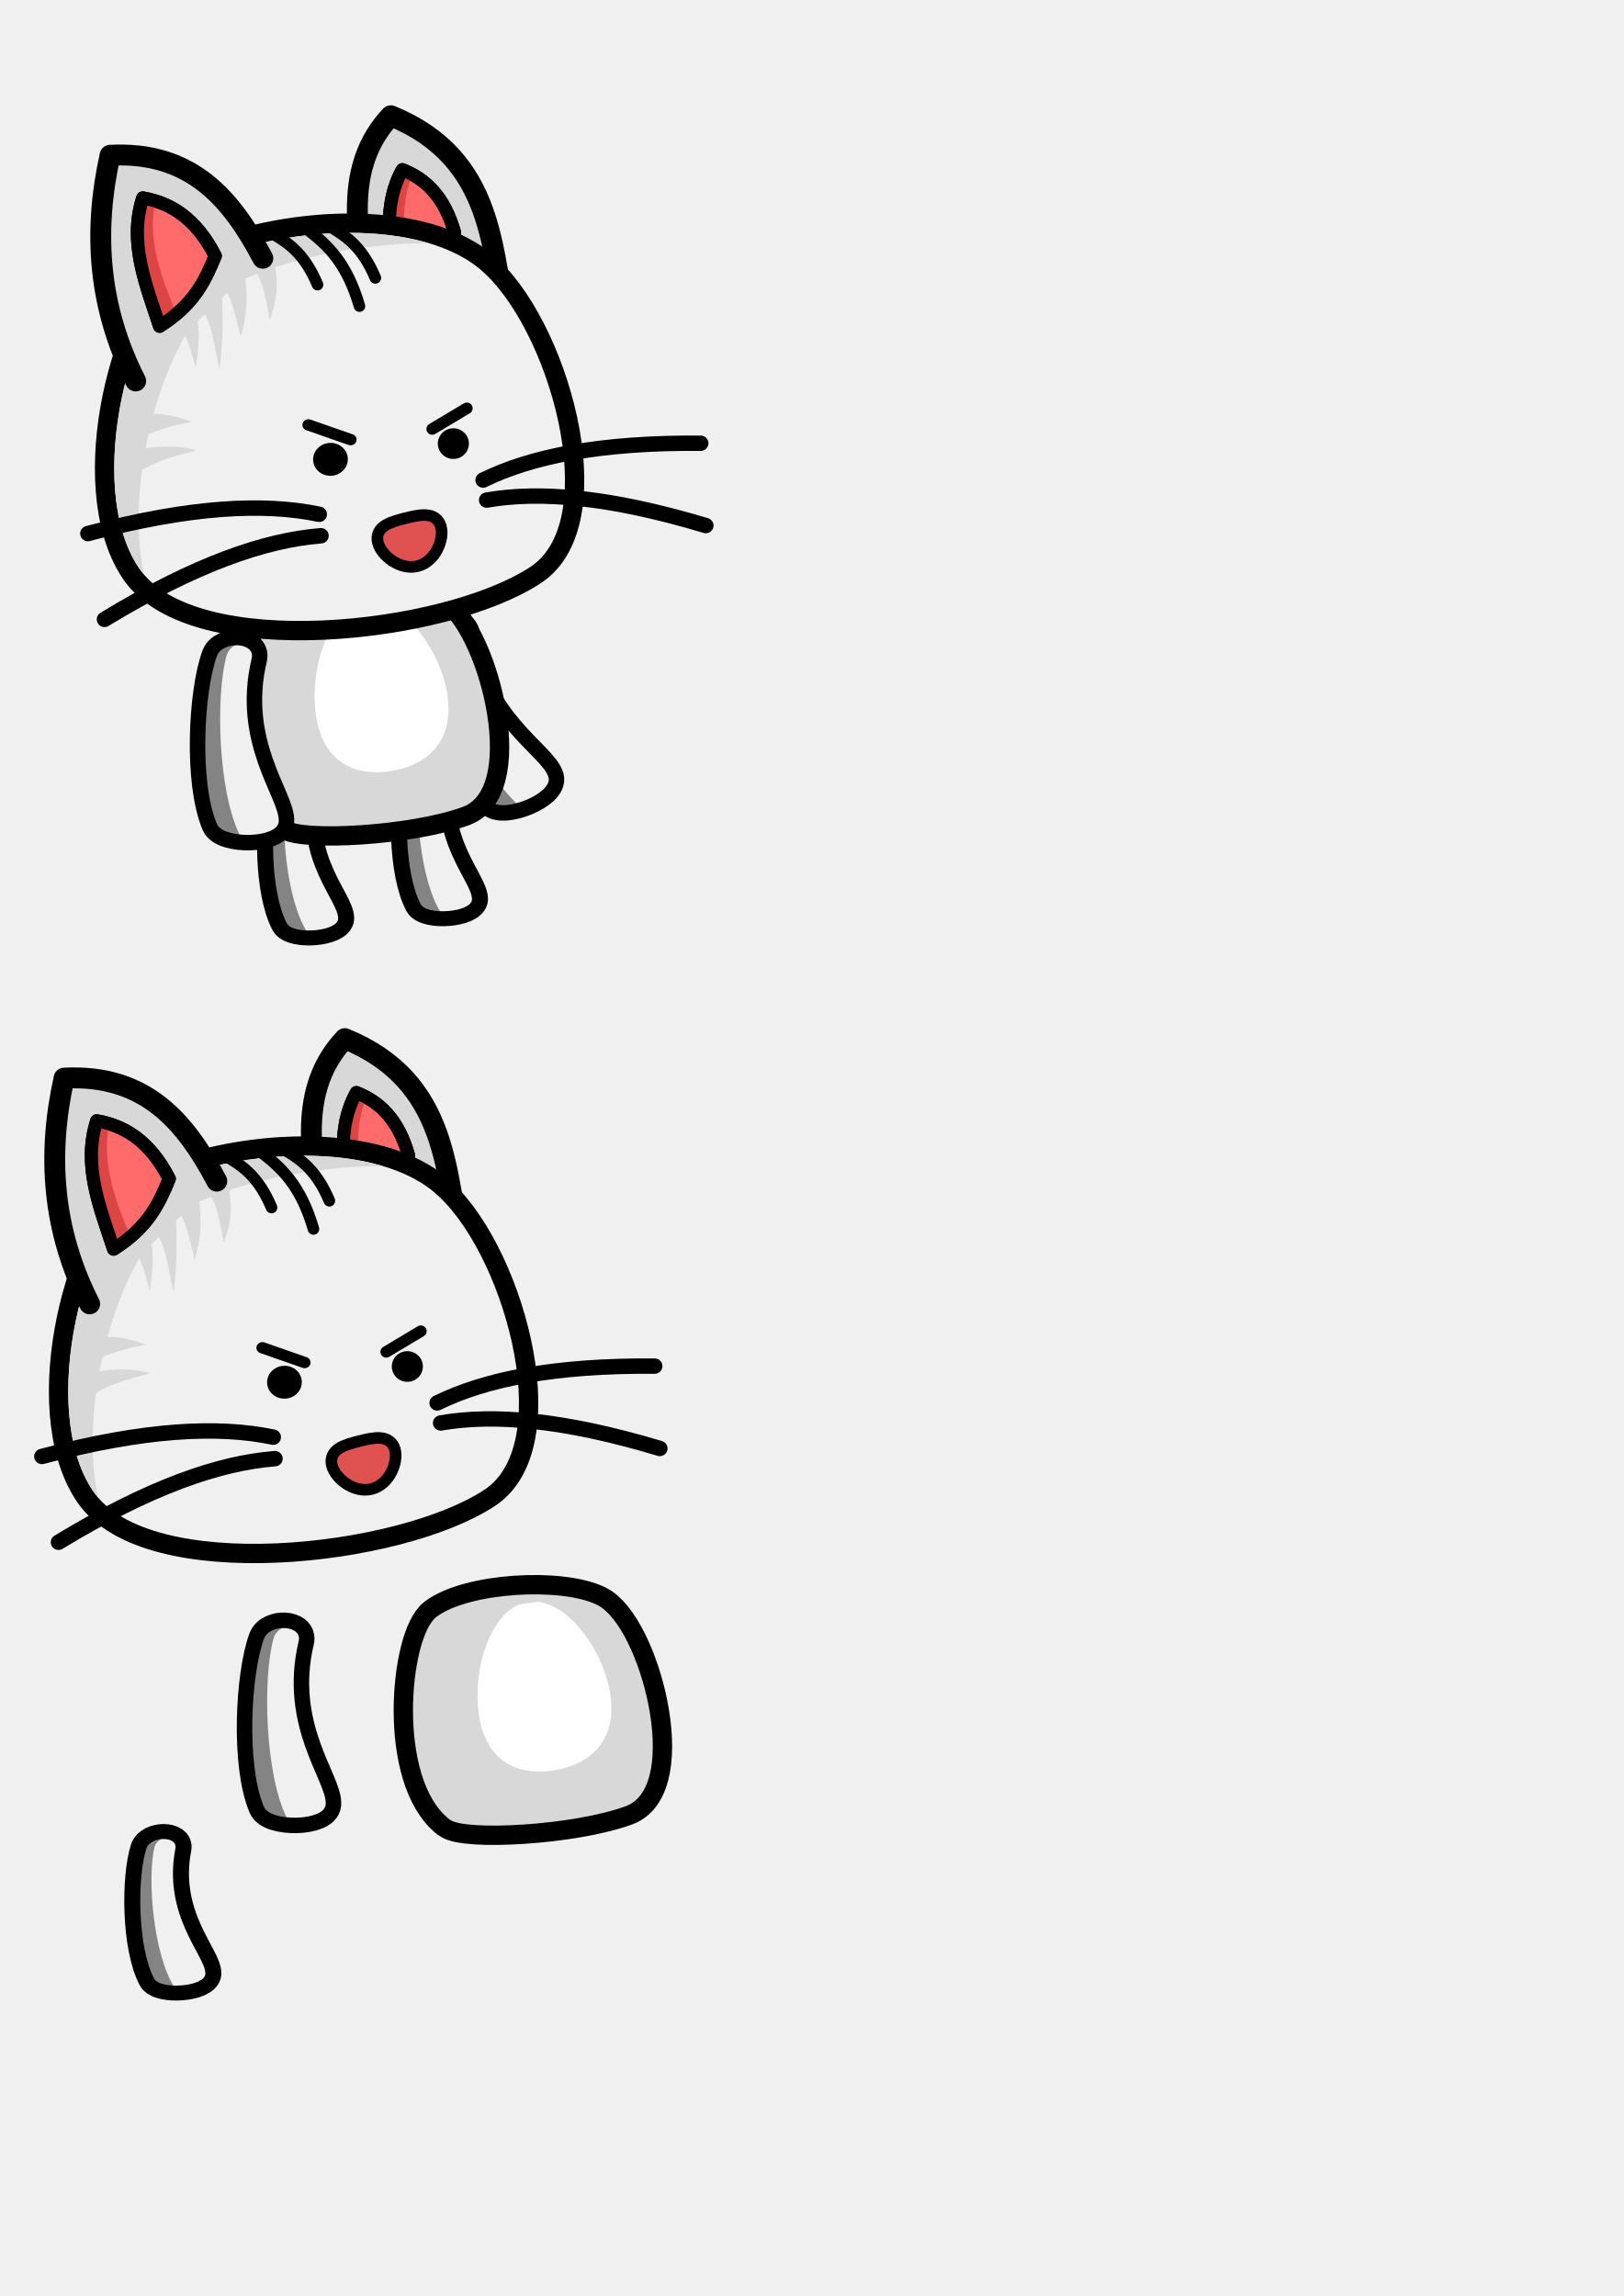
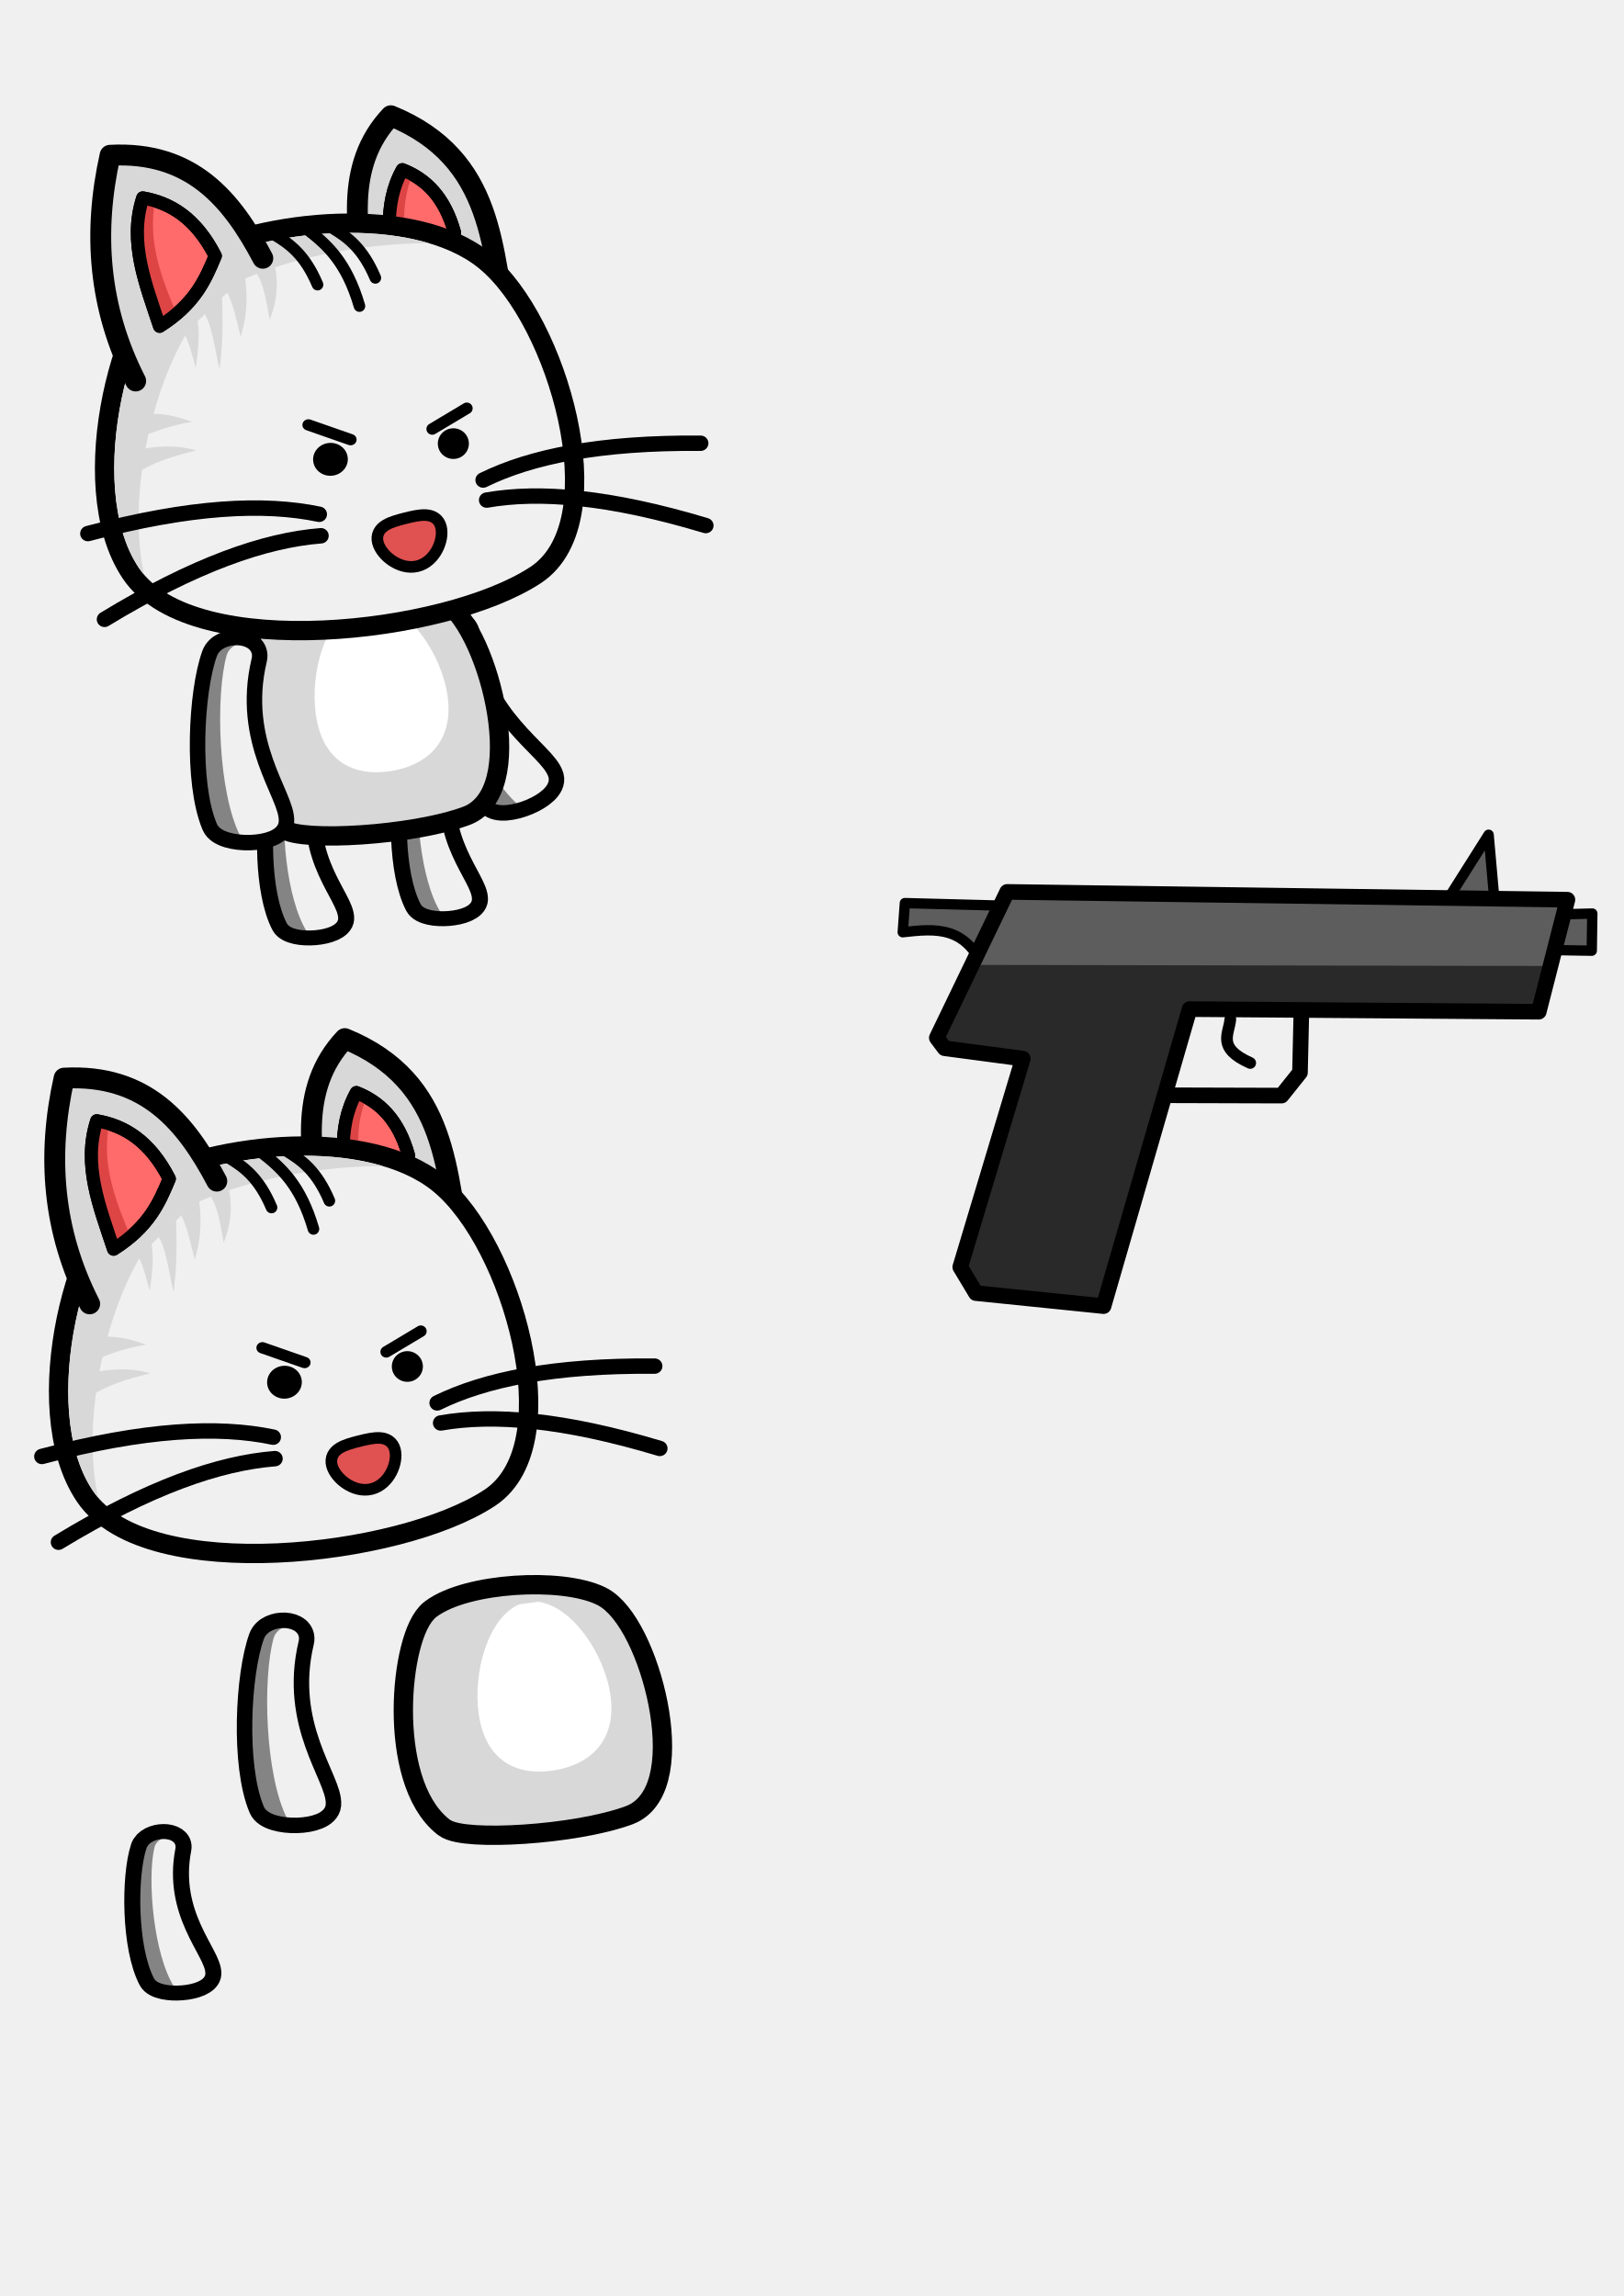
<svg xmlns="http://www.w3.org/2000/svg" width="210mm" height="297mm" viewBox="0 0 210 297" version="1.1" id="svg8">
  <defs id="defs2" />
  <g id="layer1">
    <g id="g4870">
      <g id="g4803" style="stroke-width:4;stroke-miterlimit:4;stroke-dasharray:none" transform="rotate(-21.09213,35.53628,11.43265)">
        <path id="path4797" d="m 28.503,85.885 c 0.738,-2.02 5.001,-1.817 4.499,0.283 -2.658,11.129 3.76,18.26 3.496,21.152 -0.197,2.157 -7.157,2.258 -7.995,0.283 -2.297,-5.411 -1.697,-17.074 0,-21.719 z" style="opacity:1;fill:none;fill-opacity:1;stroke:#000000;stroke-width:4;stroke-linecap:round;stroke-linejoin:round;stroke-miterlimit:4;stroke-dasharray:none;stroke-opacity:1;paint-order:stroke fill markers" />
        <path style="opacity:1;fill:#f0f0f0;fill-opacity:1;stroke:none;stroke-width:4;stroke-linecap:round;stroke-linejoin:round;stroke-miterlimit:4;stroke-dasharray:none;stroke-opacity:1;paint-order:stroke fill markers" d="m 28.503,85.885 c 0.738,-2.02 5.001,-1.817 4.499,0.283 -2.658,11.129 3.76,18.26 3.496,21.152 -0.197,2.157 -7.157,2.258 -7.995,0.283 -2.297,-5.411 -1.697,-17.074 0,-21.719 z" id="path4799" />
        <path id="path4801" transform="scale(0.2645833)" d="m 117.912,317.533 c -4.297,-0.239 -9.203,1.543 -10.65,5.506 -6.658,18.222 -9.013,63.984 0,85.215 1.345,3.169 6.716,4.953 12.637,5.402 -0.27,-0.305 -0.513,-0.625 -0.691,-0.971 -11.034,-21.35 -12.187,-69.082 -6.703,-88.539 0.949,-3.367 4.282,-5.466 7.863,-6.23 -0.774,-0.206 -1.601,-0.335 -2.455,-0.383 z" style="opacity:1;fill:#000000;fill-opacity:0.453;stroke:none;stroke-width:15.118;stroke-linecap:round;stroke-linejoin:round;stroke-miterlimit:4;stroke-dasharray:none;stroke-opacity:1;paint-order:stroke fill markers" />
      </g>
      <g transform="translate(0.1889881,1.700893)" id="g4829">
        <g id="g4819" style="stroke-width:4.975;stroke-miterlimit:4;stroke-dasharray:none" transform="matrix(0.8312477,-0.04899425,0.04567883,0.7749976,25.61031,33.26686)">
          <path id="path4813" d="m 28.503,85.885 c 0.738,-2.02 5.001,-1.817 4.499,0.283 -2.658,11.129 3.76,18.26 3.496,21.152 -0.197,2.157 -7.157,2.258 -7.995,0.283 -2.297,-5.411 -1.697,-17.074 0,-21.719 z" style="opacity:1;fill:none;fill-opacity:1;stroke:#000000;stroke-width:4.975;stroke-linecap:round;stroke-linejoin:round;stroke-miterlimit:4;stroke-dasharray:none;stroke-opacity:1;paint-order:stroke fill markers" />
          <path style="opacity:1;fill:#f0f0f0;fill-opacity:1;stroke:none;stroke-width:4.975;stroke-linecap:round;stroke-linejoin:round;stroke-miterlimit:4;stroke-dasharray:none;stroke-opacity:1;paint-order:stroke fill markers" d="m 28.503,85.885 c 0.738,-2.02 5.001,-1.817 4.499,0.283 -2.658,11.129 3.76,18.26 3.496,21.152 -0.197,2.157 -7.157,2.258 -7.995,0.283 -2.297,-5.411 -1.697,-17.074 0,-21.719 z" id="path4815" />
          <path id="path4817" transform="scale(0.2645833)" d="m 117.912,317.533 c -4.297,-0.239 -9.203,1.543 -10.65,5.506 -6.658,18.222 -9.013,63.984 0,85.215 1.345,3.169 6.716,4.953 12.637,5.402 -0.27,-0.305 -0.513,-0.625 -0.691,-0.971 -11.034,-21.35 -12.187,-69.082 -6.703,-88.539 0.949,-3.367 4.282,-5.466 7.863,-6.23 -0.774,-0.206 -1.601,-0.335 -2.455,-0.383 z" style="opacity:1;fill:#000000;fill-opacity:0.453;stroke:none;stroke-width:18.803;stroke-linecap:round;stroke-linejoin:round;stroke-miterlimit:4;stroke-dasharray:none;stroke-opacity:1;paint-order:stroke fill markers" />
        </g>
        <g transform="matrix(0.8312477,-0.04899425,0.04567883,0.7749976,8.305708,35.75511)" style="stroke-width:4.975;stroke-miterlimit:4;stroke-dasharray:none" id="g4811">
          <path style="opacity:1;fill:none;fill-opacity:1;stroke:#000000;stroke-width:4.975;stroke-linecap:round;stroke-linejoin:round;stroke-miterlimit:4;stroke-dasharray:none;stroke-opacity:1;paint-order:stroke fill markers" d="m 28.503,85.885 c 0.738,-2.02 5.001,-1.817 4.499,0.283 -2.658,11.129 3.76,18.26 3.496,21.152 -0.197,2.157 -7.157,2.258 -7.995,0.283 -2.297,-5.411 -1.697,-17.074 0,-21.719 z" id="path4805" />
          <path id="path4807" d="m 28.503,85.885 c 0.738,-2.02 5.001,-1.817 4.499,0.283 -2.658,11.129 3.76,18.26 3.496,21.152 -0.197,2.157 -7.157,2.258 -7.995,0.283 -2.297,-5.411 -1.697,-17.074 0,-21.719 z" style="opacity:1;fill:#f0f0f0;fill-opacity:1;stroke:none;stroke-width:4.975;stroke-linecap:round;stroke-linejoin:round;stroke-miterlimit:4;stroke-dasharray:none;stroke-opacity:1;paint-order:stroke fill markers" />
          <path style="opacity:1;fill:#000000;fill-opacity:0.453;stroke:none;stroke-width:18.803;stroke-linecap:round;stroke-linejoin:round;stroke-miterlimit:4;stroke-dasharray:none;stroke-opacity:1;paint-order:stroke fill markers" d="m 117.912,317.533 c -4.297,-0.239 -9.203,1.543 -10.65,5.506 -6.658,18.222 -9.013,63.984 0,85.215 1.345,3.169 6.716,4.953 12.637,5.402 -0.27,-0.305 -0.513,-0.625 -0.691,-0.971 -11.034,-21.35 -12.187,-69.082 -6.703,-88.539 0.949,-3.367 4.282,-5.466 7.863,-6.23 -0.774,-0.206 -1.601,-0.335 -2.455,-0.383 z" transform="scale(0.2645833)" id="path4809" />
        </g>
      </g>
      <g id="g4678">
        <path style="opacity:1;fill:#d8d8d8;fill-opacity:1;stroke:#000000;stroke-width:5;stroke-linecap:round;stroke-linejoin:round;stroke-miterlimit:4;stroke-dasharray:none;stroke-opacity:1;paint-order:stroke fill markers" d="m 35.381,79.883 c 4.189,-3.161 16.061,-3.856 20.757,-1.566 5.633,2.748 10.94,23.389 3.732,26.05 -6.764,2.497 -20.821,3.265 -22.801,1.72 -6.867,-5.359 -5.159,-23.586 -1.688,-26.204 z" id="rect4490" />
        <path style="opacity:1;fill:#ffffff;fill-opacity:1;stroke:none;stroke-width:18.898;stroke-linecap:round;stroke-linejoin:round;stroke-miterlimit:4;stroke-dasharray:none;stroke-opacity:1;paint-order:stroke fill markers" d="M 183.357 294.521 C 180.298 294.993 177.224 295.43 174.133 295.822 C 159.229 302.209 151.413 328.614 154.406 349.418 C 157.685 372.206 172.685 379.633 190.455 377.076 C 208.225 374.52 222.038 362.948 218.76 340.16 C 215.774 319.405 199.639 296.51 183.357 294.521 z " transform="scale(0.2645833)" id="path4844" />
      </g>
      <g id="g4674">
        <g id="g4631">
          <g id="g4604">
            <g id="g4740" transform="translate(0.5669643,3.779762)">
              <path id="path4497" d="M 65.101,39.098 C 63.01,28.795 63.567,16.737 49.981,11.192 c -6.138,6.504 -4.462,15.349 -2.728,24.081" style="fill:#d8d8d8;fill-opacity:1;stroke:#000000;stroke-width:2.7;stroke-linecap:butt;stroke-linejoin:round;stroke-miterlimit:4;stroke-dasharray:none;stroke-opacity:1" />
              <g style="stroke-width:1.137" transform="matrix(0.8585841,0.1746828,-0.1731684,0.866093,38.76432,-4.293689)" id="g4714">
                <path id="path4708" d="m 19.251,22.061 c -1.853,5.687 0.37,11.133 2.177,16.603 4.568,-2.889 5.906,-5.994 7.201,-9.102 -2.502,-4.888 -5.763,-6.87 -9.378,-7.501 z" style="fill:#ff6a6a;fill-opacity:1;stroke:#000000;stroke-width:1.932;stroke-linecap:round;stroke-linejoin:round;stroke-miterlimit:4;stroke-dasharray:none;stroke-opacity:1" />
                <path id="path4710" d="m 19.652,22.061 c -1.853,5.687 0.37,11.133 2.177,16.603 0.709,-0.448 1.332,-0.902 1.897,-1.36 -2.044,-4.842 -3.936,-9.703 -2.846,-14.969 -0.405,-0.11 -0.814,-0.203 -1.228,-0.275 z" style="fill:#dd4545;fill-opacity:1;stroke:none;stroke-width:1.932;stroke-linecap:round;stroke-linejoin:round;stroke-miterlimit:4;stroke-dasharray:none;stroke-opacity:1" />
                <path style="fill:none;fill-opacity:1;stroke:#000000;stroke-width:1.932;stroke-linecap:round;stroke-linejoin:round;stroke-miterlimit:4;stroke-dasharray:none;stroke-opacity:1" d="m 19.251,22.061 c -1.853,5.687 0.37,11.133 2.177,16.603 4.568,-2.889 5.906,-5.994 7.201,-9.102 -2.502,-4.888 -5.763,-6.87 -9.378,-7.501 z" id="path4712" />
              </g>
            </g>
            <g id="g4555">
              <g id="g4543">
                <path style="opacity:1;fill:#f0f0f0;fill-opacity:1;stroke:#000000;stroke-width:5;stroke-linecap:round;stroke-linejoin:round;stroke-miterlimit:4;stroke-dasharray:none;stroke-opacity:1;paint-order:stroke fill markers" d="m 24.418,34.779 c 10.103,-5.357 28.995,-6.975 37.479,-0.111 9.043,7.317 16.151,32.438 6.701,38.663 C 57.277,80.79 25.279,84.294 17.977,73.482 10.67,62.663 17.18,38.617 24.418,34.779 Z" id="rect4485" />
                <g id="g4722" transform="matrix(1,0,0,0.939834,0,4.83221)" style="stroke-width:1.032">
                  <path id="path4691" transform="scale(0.2645833)" d="m 74.9,195.832 c -0.964,0.002 -1.94,0.042 -2.928,0.125 l -3.283,12.121 c 7.209,-3.212 14.761,-6.275 25.254,-8.08 -6.086,-2.306 -12.294,-4.179 -19.043,-4.166 z m 6.67,16.982 c -4.798,0.043 -9.596,0.737 -14.395,1.83 l -2.021,13.385 c 9.06,-7.1 19.882,-10.236 30.811,-13.131 -4.798,-1.516 -9.596,-2.127 -14.395,-2.084 z" style="fill:#d8d8d8;fill-opacity:1;stroke:none;stroke-width:1.032px;stroke-linecap:butt;stroke-linejoin:miter;stroke-opacity:1" />
                  <path id="path4682" transform="scale(0.2645833)" d="m 132.836,112.367 -10.102,7.07 c 5.738,5.115 7.265,16.543 9.09,27.527 5.453,-14.963 3.488,-24.914 1.012,-34.598 z m -13.891,5.051 -11.363,9.85 c 5.837,6.765 7.512,18.158 10.102,28.535 4.536,-16.453 2.571,-27.127 1.262,-38.385 z m -10.607,11.869 -10.1,11.617 c 5.629,7.488 6.517,20.665 9.09,31.82 2.225,-18.727 1.352,-30.487 1.01,-43.438 z m -12.373,14.9 -7.828,7.07 c 4.029,5.026 5.46,13.092 7.576,20.709 1.202,-9.483 2.342,-18.954 0.252,-27.779 z" style="fill:#d8d8d8;fill-opacity:1;stroke:none;stroke-width:1.032px;stroke-linecap:butt;stroke-linejoin:miter;stroke-opacity:1" />
                  <path id="path4669" transform="scale(0.2645833)" d="m 170.393,101.688 c -28.157,0.098 -57.819,7.299 -78.105,18.744 -27.357,15.434 -51.958,112.134 -24.344,155.641 0.738,1.163 1.557,2.278 2.426,3.359 -11.001,-56.009 14.556,-135.535 42.436,-150.428 25.141,-13.43 61.928,-21.866 96.814,-21.939 -11.844,-3.744 -25.351,-5.425 -39.227,-5.377 z" style="opacity:1;fill:#d8d8d8;fill-opacity:1;stroke:none;stroke-width:19.493;stroke-linecap:round;stroke-linejoin:round;stroke-miterlimit:4;stroke-dasharray:none;stroke-opacity:1;paint-order:stroke fill markers" />
                </g>
              </g>
              <g style="stroke-width:1.149;stroke-miterlimit:4;stroke-dasharray:none" transform="matrix(1.301408,0,0,1.309682,-11.70101,-5.03174)" id="g4581">
                <path style="fill:none;stroke:#000000;stroke-width:1.149;stroke-linecap:round;stroke-linejoin:miter;stroke-miterlimit:4;stroke-dasharray:none;stroke-opacity:1;paint-order:stroke fill markers" d="m 39.556,26.523 c 1.97,1.512 3.888,3.233 5.158,7.547" id="path4564" />
                <path id="path4566" d="m 36.261,27.023 c 1.522,0.909 3.024,1.971 4.287,4.93" style="fill:none;stroke:#000000;stroke-width:1.149;stroke-linecap:round;stroke-linejoin:miter;stroke-miterlimit:4;stroke-dasharray:none;stroke-opacity:1;paint-order:stroke fill markers" />
                <path style="fill:none;stroke:#000000;stroke-width:1.149;stroke-linecap:round;stroke-linejoin:miter;stroke-miterlimit:4;stroke-dasharray:none;stroke-opacity:1;paint-order:stroke fill markers" d="m 42.007,26.355 c 1.522,0.909 3.024,1.971 4.287,4.93" id="path4568" />
              </g>
            </g>
          </g>
          <g transform="translate(-0.785596,3.542136)" id="g4733">
            <path style="fill:#d8d8d8;fill-opacity:1;stroke:none;stroke-width:2.7;stroke-linecap:round;stroke-linejoin:round;stroke-miterlimit:4;stroke-dasharray:none;stroke-opacity:1" d="M 34.774,29.865 C 30.734,22.196 25.551,15.978 15.025,16.542 12.797,26.512 13.508,36.273 18.332,45.74" id="path4662" />
            <g id="g4706">
              <path id="path4658" d="m 19.251,22.061 c -1.853,5.687 0.37,11.133 2.177,16.603 4.568,-2.889 5.906,-5.994 7.201,-9.102 -2.502,-4.888 -5.763,-6.87 -9.378,-7.501 z" style="fill:#ff6a6a;fill-opacity:1;stroke:#000000;stroke-width:1.7;stroke-linecap:round;stroke-linejoin:round;stroke-miterlimit:4;stroke-dasharray:none;stroke-opacity:1" />
              <path id="path4696" d="m 19.652,22.061 c -1.853,5.687 0.37,11.133 2.177,16.603 0.709,-0.448 1.332,-0.902 1.897,-1.36 -2.044,-4.842 -3.936,-9.703 -2.846,-14.969 -0.405,-0.11 -0.814,-0.203 -1.228,-0.275 z" style="fill:#dd4545;fill-opacity:1;stroke:none;stroke-width:1.7;stroke-linecap:round;stroke-linejoin:round;stroke-miterlimit:4;stroke-dasharray:none;stroke-opacity:1" />
              <path style="fill:none;fill-opacity:1;stroke:#000000;stroke-width:1.7;stroke-linecap:round;stroke-linejoin:round;stroke-miterlimit:4;stroke-dasharray:none;stroke-opacity:1" d="m 19.251,22.061 c -1.853,5.687 0.37,11.133 2.177,16.603 4.568,-2.889 5.906,-5.994 7.201,-9.102 -2.502,-4.888 -5.763,-6.87 -9.378,-7.501 z" id="path4701" />
            </g>
            <path id="path4660" d="M 34.774,29.865 C 30.734,22.196 25.551,15.978 15.025,16.542 12.797,26.512 13.508,36.273 18.332,45.74" style="display:inline;fill:none;stroke:#000000;stroke-width:2.7;stroke-linecap:round;stroke-linejoin:round;stroke-miterlimit:4;stroke-dasharray:none;stroke-opacity:1" />
          </g>
        </g>
        <g id="g4637" transform="matrix(0.791142,0,0,0.7809278,10.574,13.29722)" style="stroke-width:1.272">
          <g style="stroke-width:1.162" transform="matrix(1.113297,-0.1050809,0.100768,1.067604,-8.350695,4.169412)" id="g4621">
            <circle style="opacity:1;fill:#000000;fill-opacity:1;stroke:none;stroke-width:3.137;stroke-linecap:round;stroke-linejoin:round;stroke-miterlimit:4;stroke-dasharray:none;stroke-opacity:1;paint-order:stroke fill markers" id="path4615" cx="39.021" cy="55.255" r="2.539" />
            <path style="fill:none;stroke:#000000;stroke-width:1.743;stroke-linecap:round;stroke-linejoin:miter;stroke-miterlimit:4;stroke-dasharray:none;stroke-opacity:1" d="M 42.228,52.516 36.283,49.641" id="path4617" />
          </g>
          <g id="g4627" transform="matrix(-0.9955751,0.09396948,0.09396948,0.9955751,94.40476,-2.222618)" style="stroke-width:1.272">
            <circle r="2.539" cy="55.255" cx="39.021" id="circle4623" style="opacity:1;fill:#000000;fill-opacity:1;stroke:none;stroke-width:3.435;stroke-linecap:round;stroke-linejoin:round;stroke-miterlimit:4;stroke-dasharray:none;stroke-opacity:1;paint-order:stroke fill markers" />
            <path id="path4625" d="M 42.228,52.516 36.283,49.641" style="fill:none;stroke:#000000;stroke-width:1.908;stroke-linecap:round;stroke-linejoin:miter;stroke-miterlimit:4;stroke-dasharray:none;stroke-opacity:1" />
          </g>
        </g>
        <g id="g4680" transform="rotate(-2.352195,38.31472,68.95306)">
          <g style="stroke-width:2.14;stroke-miterlimit:4;stroke-dasharray:none" transform="matrix(-0.9054804,0.2406351,0.2414419,0.900808,73.79044,-4.437829)" id="g4528">
            <path id="path4524" d="m 53.053,64.743 c 6.794,-3.801 16.646,-6.351 31.271,-6.949" style="fill:none;stroke:#000000;stroke-width:2.14;stroke-linecap:round;stroke-linejoin:miter;stroke-miterlimit:4;stroke-dasharray:none;stroke-opacity:1" />
            <path style="fill:none;stroke:#000000;stroke-width:2.14;stroke-linecap:round;stroke-linejoin:miter;stroke-miterlimit:4;stroke-dasharray:none;stroke-opacity:1" d="m 53.71,67.659 c 7.592,-1.724 17.762,-1.384 31.959,2.18" id="path4526" />
          </g>
          <g id="g4540" transform="matrix(0.8869768,0.07956509,-0.08049695,0.8767089,20.90813,2.113372)" style="stroke-width:2.259;stroke-miterlimit:4;stroke-dasharray:none">
            <path style="fill:none;stroke:#000000;stroke-width:2.259;stroke-linecap:round;stroke-linejoin:miter;stroke-miterlimit:4;stroke-dasharray:none;stroke-opacity:1" d="m 53.053,64.743 c 6.794,-3.801 16.646,-6.351 31.271,-6.949" id="path4536" />
            <path id="path4538" d="m 53.71,67.659 c 7.592,-1.724 17.762,-1.384 31.959,2.18" style="fill:none;stroke:#000000;stroke-width:2.259;stroke-linecap:round;stroke-linejoin:miter;stroke-miterlimit:4;stroke-dasharray:none;stroke-opacity:1" />
          </g>
        </g>
        <path style="opacity:1;fill:#e05151;fill-opacity:1;stroke:#000000;stroke-width:3;stroke-linecap:round;stroke-linejoin:round;stroke-miterlimit:4;stroke-dasharray:none;stroke-opacity:1;paint-order:stroke fill markers" d="m 56.303,68.321 c 0.344,1.308 -0.621,3.717 -2.472,4.183 -1.85,0.466 -3.885,-1.189 -4.229,-2.497 -0.344,-1.308 1.132,-1.775 2.983,-2.24 1.85,-0.466 3.374,-0.754 3.718,0.554 z" id="path4716" />
      </g>
      <g transform="translate(-0.4495421,-1.013725)" style="stroke-width:4;stroke-miterlimit:4;stroke-dasharray:none" id="g4795">
        <path style="opacity:1;fill:none;fill-opacity:1;stroke:#000000;stroke-width:4;stroke-linecap:round;stroke-linejoin:round;stroke-miterlimit:4;stroke-dasharray:none;stroke-opacity:1;paint-order:stroke fill markers" d="m 28.503,85.885 c 0.738,-2.02 5.001,-1.817 4.499,0.283 -2.658,11.129 3.76,18.26 3.496,21.152 -0.197,2.157 -7.157,2.258 -7.995,0.283 -2.297,-5.411 -1.697,-17.074 0,-21.719 z" id="rect4742" />
        <path id="path4747" d="m 28.503,85.885 c 0.738,-2.02 5.001,-1.817 4.499,0.283 -2.658,11.129 3.76,18.26 3.496,21.152 -0.197,2.157 -7.157,2.258 -7.995,0.283 -2.297,-5.411 -1.697,-17.074 0,-21.719 z" style="opacity:1;fill:#f0f0f0;fill-opacity:1;stroke:none;stroke-width:4;stroke-linecap:round;stroke-linejoin:round;stroke-miterlimit:4;stroke-dasharray:none;stroke-opacity:1;paint-order:stroke fill markers" />
        <path style="opacity:1;fill:#000000;fill-opacity:0.453;stroke:none;stroke-width:15.118;stroke-linecap:round;stroke-linejoin:round;stroke-miterlimit:4;stroke-dasharray:none;stroke-opacity:1;paint-order:stroke fill markers" d="m 117.912,317.533 c -4.297,-0.239 -9.203,1.543 -10.65,5.506 -6.658,18.222 -9.013,63.984 0,85.215 1.345,3.169 6.716,4.953 12.637,5.402 -0.27,-0.305 -0.513,-0.625 -0.691,-0.971 -11.034,-21.35 -12.187,-69.082 -6.703,-88.539 0.949,-3.367 4.282,-5.466 7.863,-6.23 -0.774,-0.206 -1.601,-0.335 -2.455,-0.383 z" transform="scale(0.2645833)" id="path4783" />
      </g>
    </g>
    <g id="g4704" style="stroke-width:4.975;stroke-miterlimit:4;stroke-dasharray:none" transform="matrix(0.8312477,-0.04899425,0.04567883,0.7749976,-8.68001,173.9401)">
      <path id="path4698" d="m 28.503,85.885 c 0.738,-2.02 5.001,-1.817 4.499,0.283 -2.658,11.129 3.76,18.26 3.496,21.152 -0.197,2.157 -7.157,2.258 -7.995,0.283 -2.297,-5.411 -1.697,-17.074 0,-21.719 z" style="opacity:1;fill:none;fill-opacity:1;stroke:#000000;stroke-width:4.975;stroke-linecap:round;stroke-linejoin:round;stroke-miterlimit:4;stroke-dasharray:none;stroke-opacity:1;paint-order:stroke fill markers" />
      <path style="opacity:1;fill:#f0f0f0;fill-opacity:1;stroke:none;stroke-width:4.975;stroke-linecap:round;stroke-linejoin:round;stroke-miterlimit:4;stroke-dasharray:none;stroke-opacity:1;paint-order:stroke fill markers" d="m 28.503,85.885 c 0.738,-2.02 5.001,-1.817 4.499,0.283 -2.658,11.129 3.76,18.26 3.496,21.152 -0.197,2.157 -7.157,2.258 -7.995,0.283 -2.297,-5.411 -1.697,-17.074 0,-21.719 z" id="path4700" />
      <path id="path4702" transform="scale(0.2645833)" d="m 117.912,317.533 c -4.297,-0.239 -9.203,1.543 -10.65,5.506 -6.658,18.222 -9.013,63.984 0,85.215 1.345,3.169 6.716,4.953 12.637,5.402 -0.27,-0.305 -0.513,-0.625 -0.691,-0.971 -11.034,-21.35 -12.187,-69.082 -6.703,-88.539 0.949,-3.367 4.282,-5.466 7.863,-6.23 -0.774,-0.206 -1.601,-0.335 -2.455,-0.383 z" style="opacity:1;fill:#000000;fill-opacity:0.453;stroke:none;stroke-width:18.803;stroke-linecap:round;stroke-linejoin:round;stroke-miterlimit:4;stroke-dasharray:none;stroke-opacity:1;paint-order:stroke fill markers" />
    </g>
    <g id="g4713" transform="translate(21.06653,129.2698)">
      <path style="opacity:1;fill:#d8d8d8;fill-opacity:1;stroke:#000000;stroke-width:5;stroke-linecap:round;stroke-linejoin:round;stroke-miterlimit:4;stroke-dasharray:none;stroke-opacity:1;paint-order:stroke fill markers" d="m 35.381,79.883 c 4.189,-3.161 16.061,-3.856 20.757,-1.566 5.633,2.748 10.94,23.389 3.732,26.05 -6.764,2.497 -20.821,3.265 -22.801,1.72 -6.867,-5.359 -5.159,-23.586 -1.688,-26.204 z" id="path4709" />
      <path style="opacity:1;fill:#ffffff;fill-opacity:1;stroke:none;stroke-width:18.898;stroke-linecap:round;stroke-linejoin:round;stroke-miterlimit:4;stroke-dasharray:none;stroke-opacity:1;paint-order:stroke fill markers" d="m 183.357,294.521 c -3.059,0.472 -6.133,0.909 -9.225,1.301 -14.904,6.387 -22.72,32.792 -19.727,53.596 3.278,22.788 18.278,30.215 36.049,27.658 17.77,-2.557 31.583,-14.128 28.305,-36.916 -2.986,-20.756 -19.121,-43.65 -35.402,-45.639 z" transform="scale(0.2645833)" id="path4711" />
    </g>
    <g id="g4798" transform="translate(-5.949387,119.3789)">
      <g id="g4765">
        <g id="g4749">
          <g id="g4725" transform="translate(0.5669643,3.779762)">
            <path id="path4715" d="M 65.101,39.098 C 63.01,28.795 63.567,16.737 49.981,11.192 c -6.138,6.504 -4.462,15.349 -2.728,24.081" style="fill:#d8d8d8;fill-opacity:1;stroke:#000000;stroke-width:2.7;stroke-linecap:butt;stroke-linejoin:round;stroke-miterlimit:4;stroke-dasharray:none;stroke-opacity:1" />
            <g style="stroke-width:1.137" transform="matrix(0.8585841,0.1746828,-0.1731684,0.866093,38.76432,-4.293689)" id="g4723">
              <path id="path4717" d="m 19.251,22.061 c -1.853,5.687 0.37,11.133 2.177,16.603 4.568,-2.889 5.906,-5.994 7.201,-9.102 -2.502,-4.888 -5.763,-6.87 -9.378,-7.501 z" style="fill:#ff6a6a;fill-opacity:1;stroke:#000000;stroke-width:1.932;stroke-linecap:round;stroke-linejoin:round;stroke-miterlimit:4;stroke-dasharray:none;stroke-opacity:1" />
              <path id="path4719" d="m 19.652,22.061 c -1.853,5.687 0.37,11.133 2.177,16.603 0.709,-0.448 1.332,-0.902 1.897,-1.36 -2.044,-4.842 -3.936,-9.703 -2.846,-14.969 -0.405,-0.11 -0.814,-0.203 -1.228,-0.275 z" style="fill:#dd4545;fill-opacity:1;stroke:none;stroke-width:1.932;stroke-linecap:round;stroke-linejoin:round;stroke-miterlimit:4;stroke-dasharray:none;stroke-opacity:1" />
              <path style="fill:none;fill-opacity:1;stroke:#000000;stroke-width:1.932;stroke-linecap:round;stroke-linejoin:round;stroke-miterlimit:4;stroke-dasharray:none;stroke-opacity:1" d="m 19.251,22.061 c -1.853,5.687 0.37,11.133 2.177,16.603 4.568,-2.889 5.906,-5.994 7.201,-9.102 -2.502,-4.888 -5.763,-6.87 -9.378,-7.501 z" id="path4721" />
            </g>
          </g>
          <g id="g4747">
            <g id="g4737">
              <path style="opacity:1;fill:#f0f0f0;fill-opacity:1;stroke:#000000;stroke-width:5;stroke-linecap:round;stroke-linejoin:round;stroke-miterlimit:4;stroke-dasharray:none;stroke-opacity:1;paint-order:stroke fill markers" d="m 24.418,34.779 c 10.103,-5.357 28.995,-6.975 37.479,-0.111 9.043,7.317 16.151,32.438 6.701,38.663 C 57.277,80.79 25.279,84.294 17.977,73.482 10.67,62.663 17.18,38.617 24.418,34.779 Z" id="path4727" />
              <g id="g4735" transform="matrix(1,0,0,0.939834,0,4.83221)" style="stroke-width:1.032">
                <path id="path4729" transform="scale(0.2645833)" d="m 74.9,195.832 c -0.964,0.002 -1.94,0.042 -2.928,0.125 l -3.283,12.121 c 7.209,-3.212 14.761,-6.275 25.254,-8.08 -6.086,-2.306 -12.294,-4.179 -19.043,-4.166 z m 6.67,16.982 c -4.798,0.043 -9.596,0.737 -14.395,1.83 l -2.021,13.385 c 9.06,-7.1 19.882,-10.236 30.811,-13.131 -4.798,-1.516 -9.596,-2.127 -14.395,-2.084 z" style="fill:#d8d8d8;fill-opacity:1;stroke:none;stroke-width:1.032px;stroke-linecap:butt;stroke-linejoin:miter;stroke-opacity:1" />
                <path id="path4731" transform="scale(0.2645833)" d="m 132.836,112.367 -10.102,7.07 c 5.738,5.115 7.265,16.543 9.09,27.527 5.453,-14.963 3.488,-24.914 1.012,-34.598 z m -13.891,5.051 -11.363,9.85 c 5.837,6.765 7.512,18.158 10.102,28.535 4.536,-16.453 2.571,-27.127 1.262,-38.385 z m -10.607,11.869 -10.1,11.617 c 5.629,7.488 6.517,20.665 9.09,31.82 2.225,-18.727 1.352,-30.487 1.01,-43.438 z m -12.373,14.9 -7.828,7.07 c 4.029,5.026 5.46,13.092 7.576,20.709 1.202,-9.483 2.342,-18.954 0.252,-27.779 z" style="fill:#d8d8d8;fill-opacity:1;stroke:none;stroke-width:1.032px;stroke-linecap:butt;stroke-linejoin:miter;stroke-opacity:1" />
                <path id="path4733" transform="scale(0.2645833)" d="m 170.393,101.688 c -28.157,0.098 -57.819,7.299 -78.105,18.744 -27.357,15.434 -51.958,112.134 -24.344,155.641 0.738,1.163 1.557,2.278 2.426,3.359 -11.001,-56.009 14.556,-135.535 42.436,-150.428 25.141,-13.43 61.928,-21.866 96.814,-21.939 -11.844,-3.744 -25.351,-5.425 -39.227,-5.377 z" style="opacity:1;fill:#d8d8d8;fill-opacity:1;stroke:none;stroke-width:19.493;stroke-linecap:round;stroke-linejoin:round;stroke-miterlimit:4;stroke-dasharray:none;stroke-opacity:1;paint-order:stroke fill markers" />
              </g>
            </g>
            <g style="stroke-width:1.149;stroke-miterlimit:4;stroke-dasharray:none" transform="matrix(1.301408,0,0,1.309682,-11.70101,-5.03174)" id="g4745">
              <path style="fill:none;stroke:#000000;stroke-width:1.149;stroke-linecap:round;stroke-linejoin:miter;stroke-miterlimit:4;stroke-dasharray:none;stroke-opacity:1;paint-order:stroke fill markers" d="m 39.556,26.523 c 1.97,1.512 3.888,3.233 5.158,7.547" id="path4739" />
              <path id="path4741" d="m 36.261,27.023 c 1.522,0.909 3.024,1.971 4.287,4.93" style="fill:none;stroke:#000000;stroke-width:1.149;stroke-linecap:round;stroke-linejoin:miter;stroke-miterlimit:4;stroke-dasharray:none;stroke-opacity:1;paint-order:stroke fill markers" />
              <path style="fill:none;stroke:#000000;stroke-width:1.149;stroke-linecap:round;stroke-linejoin:miter;stroke-miterlimit:4;stroke-dasharray:none;stroke-opacity:1;paint-order:stroke fill markers" d="m 42.007,26.355 c 1.522,0.909 3.024,1.971 4.287,4.93" id="path4743" />
            </g>
          </g>
        </g>
        <g transform="translate(-0.785596,3.542136)" id="g4763">
          <path style="fill:#d8d8d8;fill-opacity:1;stroke:none;stroke-width:2.7;stroke-linecap:round;stroke-linejoin:round;stroke-miterlimit:4;stroke-dasharray:none;stroke-opacity:1" d="M 34.774,29.865 C 30.734,22.196 25.551,15.978 15.025,16.542 12.797,26.512 13.508,36.273 18.332,45.74" id="path4751" />
          <g id="g4759">
            <path id="path4753" d="m 19.251,22.061 c -1.853,5.687 0.37,11.133 2.177,16.603 4.568,-2.889 5.906,-5.994 7.201,-9.102 -2.502,-4.888 -5.763,-6.87 -9.378,-7.501 z" style="fill:#ff6a6a;fill-opacity:1;stroke:#000000;stroke-width:1.7;stroke-linecap:round;stroke-linejoin:round;stroke-miterlimit:4;stroke-dasharray:none;stroke-opacity:1" />
            <path id="path4755" d="m 19.652,22.061 c -1.853,5.687 0.37,11.133 2.177,16.603 0.709,-0.448 1.332,-0.902 1.897,-1.36 -2.044,-4.842 -3.936,-9.703 -2.846,-14.969 -0.405,-0.11 -0.814,-0.203 -1.228,-0.275 z" style="fill:#dd4545;fill-opacity:1;stroke:none;stroke-width:1.7;stroke-linecap:round;stroke-linejoin:round;stroke-miterlimit:4;stroke-dasharray:none;stroke-opacity:1" />
            <path style="fill:none;fill-opacity:1;stroke:#000000;stroke-width:1.7;stroke-linecap:round;stroke-linejoin:round;stroke-miterlimit:4;stroke-dasharray:none;stroke-opacity:1" d="m 19.251,22.061 c -1.853,5.687 0.37,11.133 2.177,16.603 4.568,-2.889 5.906,-5.994 7.201,-9.102 -2.502,-4.888 -5.763,-6.87 -9.378,-7.501 z" id="path4757" />
          </g>
          <path id="path4761" d="M 34.774,29.865 C 30.734,22.196 25.551,15.978 15.025,16.542 12.797,26.512 13.508,36.273 18.332,45.74" style="display:inline;fill:none;stroke:#000000;stroke-width:2.7;stroke-linecap:round;stroke-linejoin:round;stroke-miterlimit:4;stroke-dasharray:none;stroke-opacity:1" />
        </g>
      </g>
      <g id="g4779" transform="matrix(0.791142,0,0,0.7809278,10.574,13.29722)" style="stroke-width:1.272">
        <g style="stroke-width:1.162" transform="matrix(1.113297,-0.1050809,0.100768,1.067604,-8.350695,4.169412)" id="g4771">
          <circle style="opacity:1;fill:#000000;fill-opacity:1;stroke:none;stroke-width:3.137;stroke-linecap:round;stroke-linejoin:round;stroke-miterlimit:4;stroke-dasharray:none;stroke-opacity:1;paint-order:stroke fill markers" id="circle4767" cx="39.021" cy="55.255" r="2.539" />
          <path style="fill:none;stroke:#000000;stroke-width:1.743;stroke-linecap:round;stroke-linejoin:miter;stroke-miterlimit:4;stroke-dasharray:none;stroke-opacity:1" d="M 42.228,52.516 36.283,49.641" id="path4769" />
        </g>
        <g id="g4777" transform="matrix(-0.9955751,0.09396948,0.09396948,0.9955751,94.40476,-2.222618)" style="stroke-width:1.272">
          <circle r="2.539" cy="55.255" cx="39.021" id="circle4773" style="opacity:1;fill:#000000;fill-opacity:1;stroke:none;stroke-width:3.435;stroke-linecap:round;stroke-linejoin:round;stroke-miterlimit:4;stroke-dasharray:none;stroke-opacity:1;paint-order:stroke fill markers" />
          <path id="path4775" d="M 42.228,52.516 36.283,49.641" style="fill:none;stroke:#000000;stroke-width:1.908;stroke-linecap:round;stroke-linejoin:miter;stroke-miterlimit:4;stroke-dasharray:none;stroke-opacity:1" />
        </g>
      </g>
      <g id="g4794" transform="rotate(-2.352195,38.31472,68.95306)">
        <g style="stroke-width:2.14;stroke-miterlimit:4;stroke-dasharray:none" transform="matrix(-0.9054804,0.2406351,0.2414419,0.900808,73.79044,-4.437829)" id="g4786">
          <path id="path4781" d="m 53.053,64.743 c 6.794,-3.801 16.646,-6.351 31.271,-6.949" style="fill:none;stroke:#000000;stroke-width:2.14;stroke-linecap:round;stroke-linejoin:miter;stroke-miterlimit:4;stroke-dasharray:none;stroke-opacity:1" />
          <path style="fill:none;stroke:#000000;stroke-width:2.14;stroke-linecap:round;stroke-linejoin:miter;stroke-miterlimit:4;stroke-dasharray:none;stroke-opacity:1" d="m 53.71,67.659 c 7.592,-1.724 17.762,-1.384 31.959,2.18" id="path4784" />
        </g>
        <g id="g4792" transform="matrix(0.8869768,0.07956509,-0.08049695,0.8767089,20.90813,2.113372)" style="stroke-width:2.259;stroke-miterlimit:4;stroke-dasharray:none">
          <path style="fill:none;stroke:#000000;stroke-width:2.259;stroke-linecap:round;stroke-linejoin:miter;stroke-miterlimit:4;stroke-dasharray:none;stroke-opacity:1" d="m 53.053,64.743 c 6.794,-3.801 16.646,-6.351 31.271,-6.949" id="path4788" />
          <path id="path4790" d="m 53.71,67.659 c 7.592,-1.724 17.762,-1.384 31.959,2.18" style="fill:none;stroke:#000000;stroke-width:2.259;stroke-linecap:round;stroke-linejoin:miter;stroke-miterlimit:4;stroke-dasharray:none;stroke-opacity:1" />
        </g>
      </g>
      <path style="opacity:1;fill:#e05151;fill-opacity:1;stroke:#000000;stroke-width:3;stroke-linecap:round;stroke-linejoin:round;stroke-miterlimit:4;stroke-dasharray:none;stroke-opacity:1;paint-order:stroke fill markers" d="m 56.303,68.321 c 0.344,1.308 -0.621,3.717 -2.472,4.183 -1.85,0.466 -3.885,-1.189 -4.229,-2.497 -0.344,-1.308 1.132,-1.775 2.983,-2.24 1.85,-0.466 3.374,-0.754 3.718,0.554 z" id="path4796" />
    </g>
    <g transform="translate(5.628202,126.116)" style="stroke-width:4;stroke-miterlimit:4;stroke-dasharray:none" id="g4806">
      <path style="opacity:1;fill:none;fill-opacity:1;stroke:#000000;stroke-width:4;stroke-linecap:round;stroke-linejoin:round;stroke-miterlimit:4;stroke-dasharray:none;stroke-opacity:1;paint-order:stroke fill markers" d="m 28.503,85.885 c 0.738,-2.02 5.001,-1.817 4.499,0.283 -2.658,11.129 3.76,18.26 3.496,21.152 -0.197,2.157 -7.157,2.258 -7.995,0.283 -2.297,-5.411 -1.697,-17.074 0,-21.719 z" id="path4800" />
      <path id="path4802" d="m 28.503,85.885 c 0.738,-2.02 5.001,-1.817 4.499,0.283 -2.658,11.129 3.76,18.26 3.496,21.152 -0.197,2.157 -7.157,2.258 -7.995,0.283 -2.297,-5.411 -1.697,-17.074 0,-21.719 z" style="opacity:1;fill:#f0f0f0;fill-opacity:1;stroke:none;stroke-width:4;stroke-linecap:round;stroke-linejoin:round;stroke-miterlimit:4;stroke-dasharray:none;stroke-opacity:1;paint-order:stroke fill markers" />
      <path style="opacity:1;fill:#000000;fill-opacity:0.453;stroke:none;stroke-width:15.118;stroke-linecap:round;stroke-linejoin:round;stroke-miterlimit:4;stroke-dasharray:none;stroke-opacity:1;paint-order:stroke fill markers" d="m 117.912,317.533 c -4.297,-0.239 -9.203,1.543 -10.65,5.506 -6.658,18.222 -9.013,63.984 0,85.215 1.345,3.169 6.716,4.953 12.637,5.402 -0.27,-0.305 -0.513,-0.625 -0.691,-0.971 -11.034,-21.35 -12.187,-69.082 -6.703,-88.539 0.949,-3.367 4.282,-5.466 7.863,-6.23 -0.774,-0.206 -1.601,-0.335 -2.455,-0.383 z" transform="scale(0.2645833)" id="path4804" />
    </g>
+     <g id="g4984" transform="matrix(5.0439,0,0,5.0439,-421.7787,-604.4881)">
+       <g id="g4946">
+         <g id="g4927">
+           <path id="path4895" d="m 123.177,144.206 1.26,0.021 0.014,-0.953 -1.19,0.031 z" style="fill:#5d5d5d;fill-opacity:1;stroke:#000000;stroke-width:0.265px;stroke-linecap:round;stroke-linejoin:round;stroke-opacity:1" />
+           <path id="path4897" d="m 120.674,143.021 1.118,-1.768 0.175,1.972 z" style="fill:#5d5d5d;fill-opacity:1;stroke:#000000;stroke-width:0.265;stroke-linecap:round;stroke-linejoin:round;stroke-miterlimit:4;stroke-dasharray:none;stroke-opacity:1" />
+           <path id="path4899" d="m 109.977,143.089 -3.153,-0.083 -0.055,0.747 c 0.83,-0.09 1.665,-0.198 2.139,1.079 z" style="fill:#5d5d5d;fill-opacity:1;stroke:#000000;stroke-width:0.265px;stroke-linecap:round;stroke-linejoin:round;stroke-opacity:1" />
+         </g>
+         <g id="g4922">
+           <path id="path4903" d="m 115.169,145.986 c -0.035,0.384 -0.354,0.733 0.51,1.12" style="fill:none;stroke:#000000;stroke-width:0.3;stroke-linecap:round;stroke-linejoin:round;stroke-miterlimit:4;stroke-dasharray:none;stroke-opacity:1;paint-order:stroke fill markers" />
+           <path id="path4901" d="m 117.002,145.309 -0.047,2.043 -0.472,0.591 -4.122,-0.012" style="fill:none;stroke:#000000;stroke-width:0.4;stroke-linecap:round;stroke-linejoin:round;stroke-miterlimit:4;stroke-dasharray:none;stroke-opacity:1;paint-order:stroke fill markers" />
+         </g>
+       </g>
+       <g id="g4970">
+         <path id="path4913" d="m 109.447,142.719 -1.804,3.742 0.2,0.267 2.005,0.267 -1.604,5.345 0.401,0.668 3.274,0.334 2.205,-7.617 8.954,0.067 0.735,-2.873 z" style="fill:#292929;fill-opacity:1;stroke:none;stroke-width:0.5;stroke-linecap:round;stroke-linejoin:round;stroke-miterlimit:4;stroke-dasharray:none;stroke-opacity:1" />
+         <path style="fill:#5d5d5d;fill-opacity:1;stroke:none;stroke-width:0.265px;stroke-linecap:butt;stroke-linejoin:miter;stroke-opacity:1" d="m 109.447,142.718 -0.903,1.873 14.833,0.028 0.435,-1.701 z" id="path4905" />
+         <path style="fill:none;fill-opacity:1;stroke:#000000;stroke-width:0.4;stroke-linecap:round;stroke-linejoin:round;stroke-miterlimit:4;stroke-dasharray:none;stroke-opacity:1;paint-order:stroke fill markers" d="m 109.447,142.719 -1.804,3.742 0.2,0.267 2.005,0.267 -1.604,5.345 0.401,0.668 3.274,0.334 2.205,-7.617 8.954,0.067 0.735,-2.873 z" id="path4893" />
+       </g>
+     </g>
  </g>
</svg>
